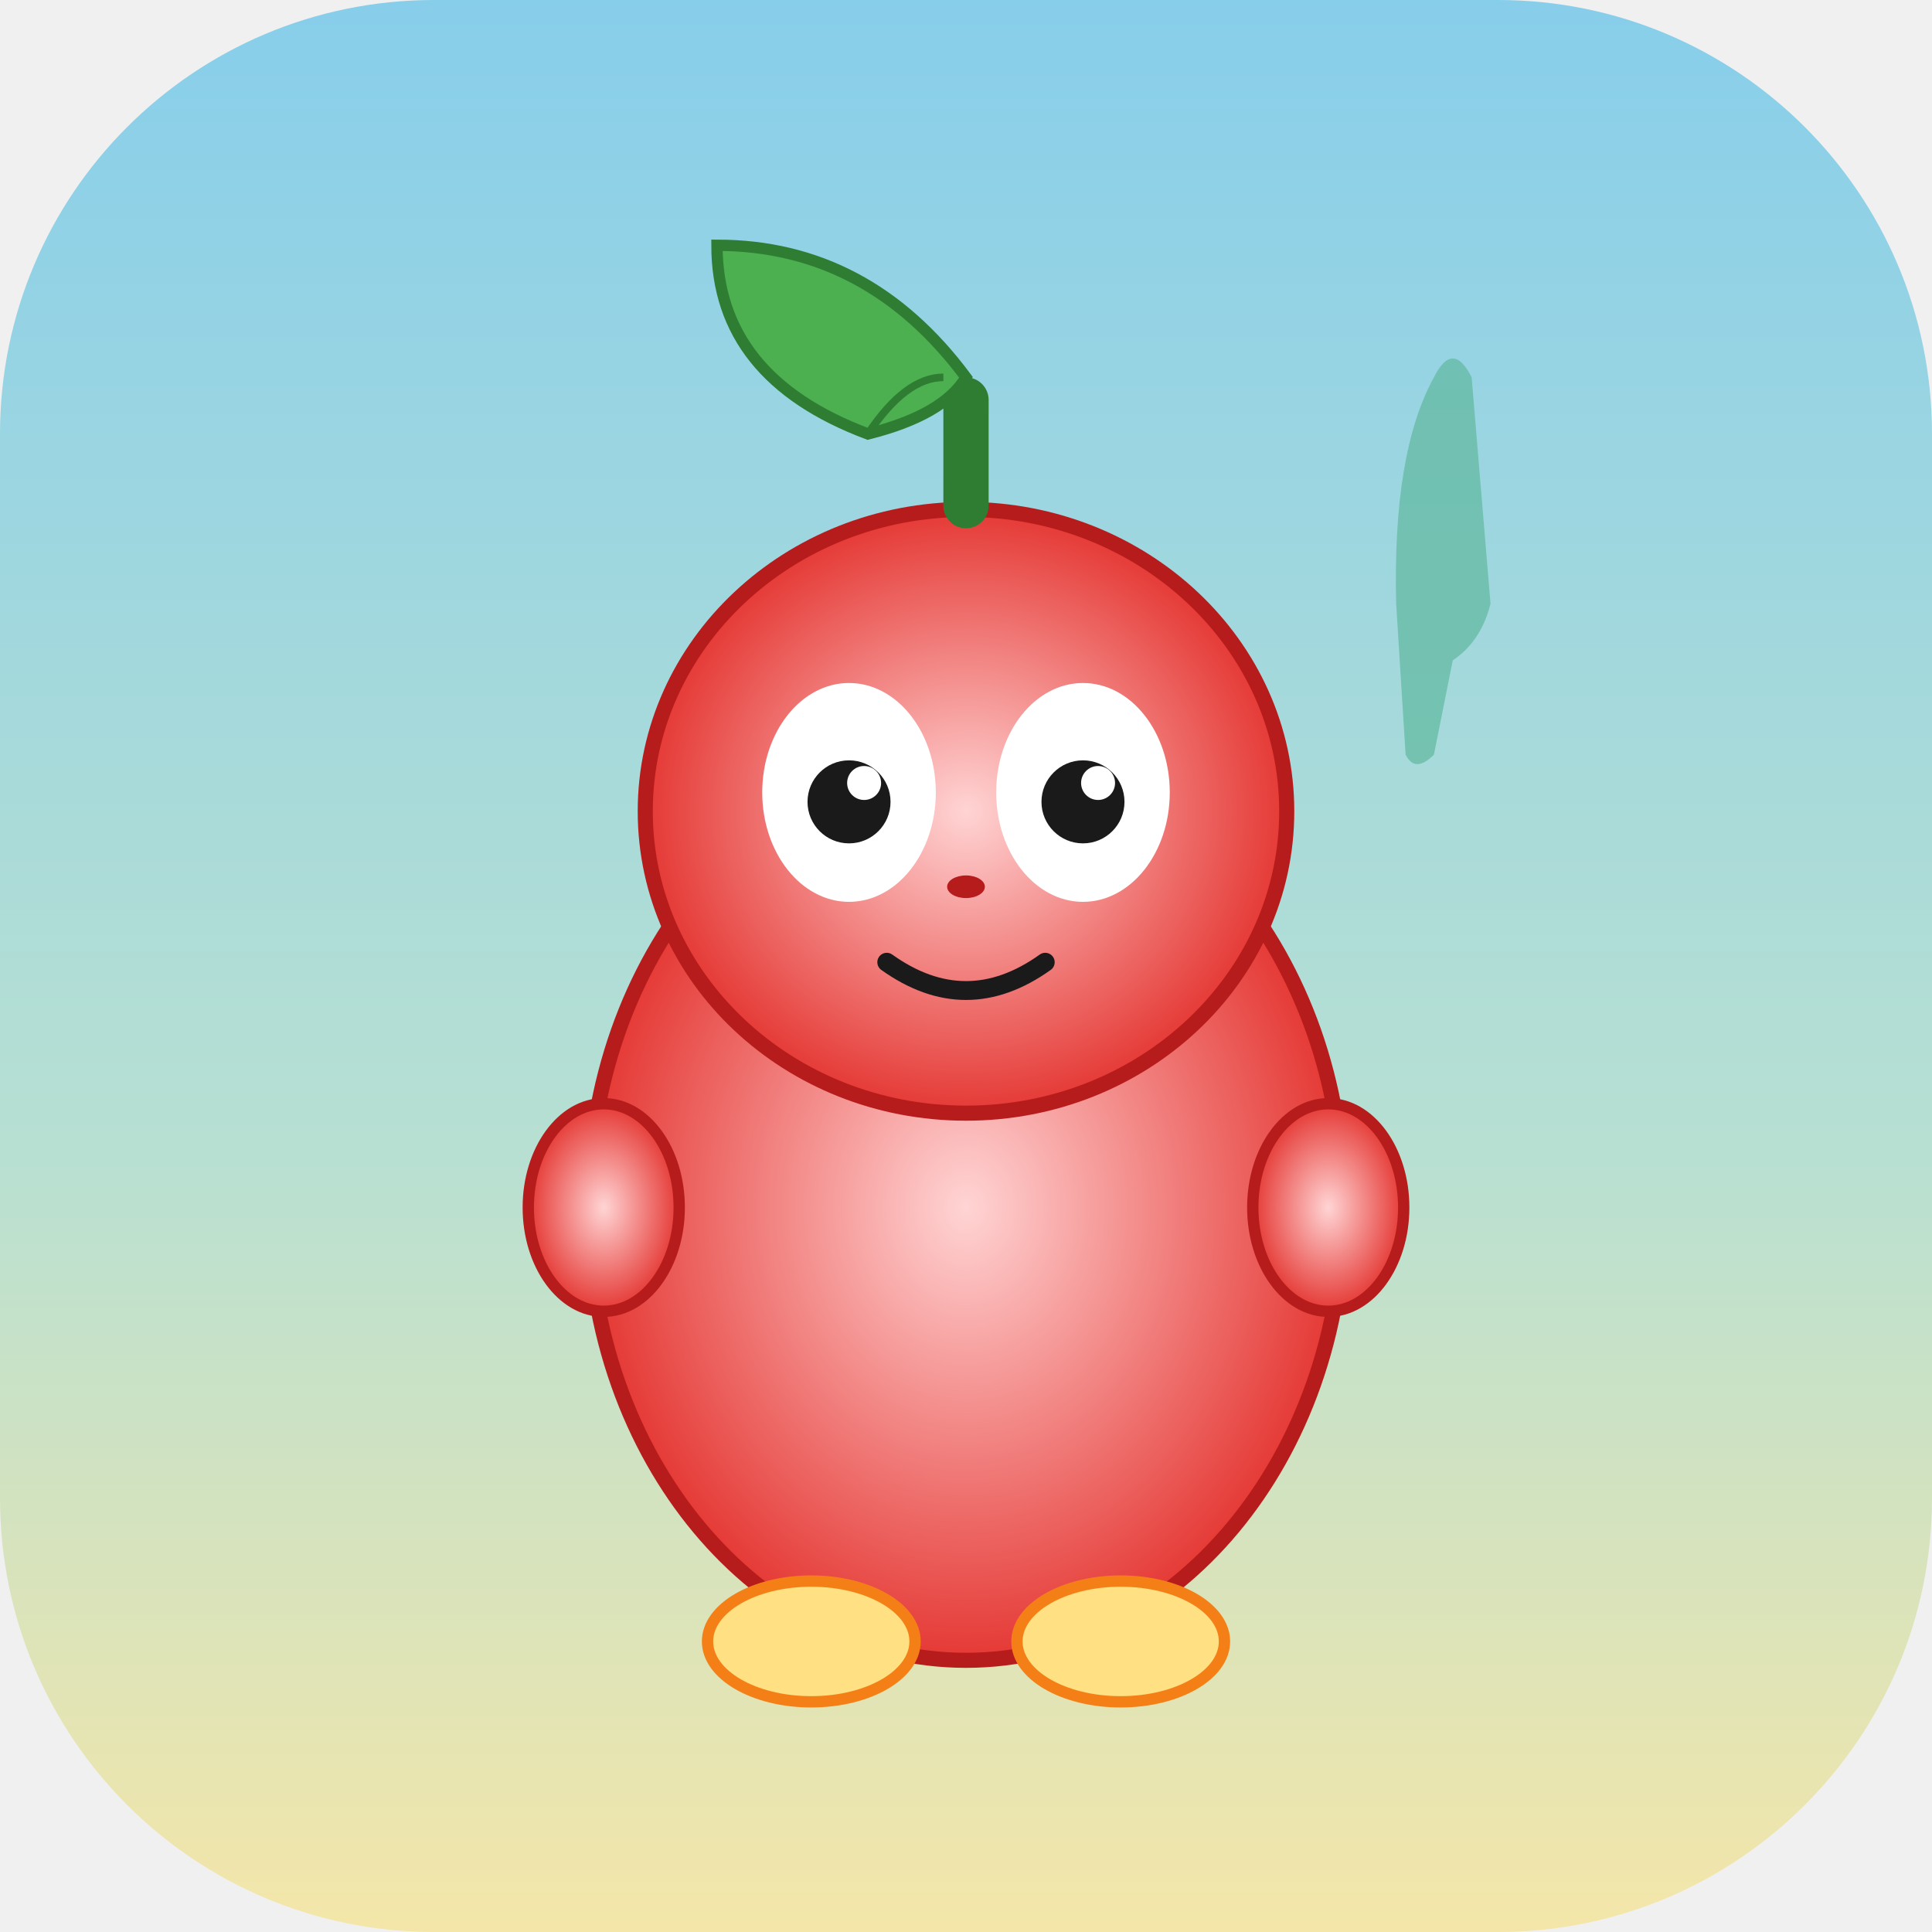
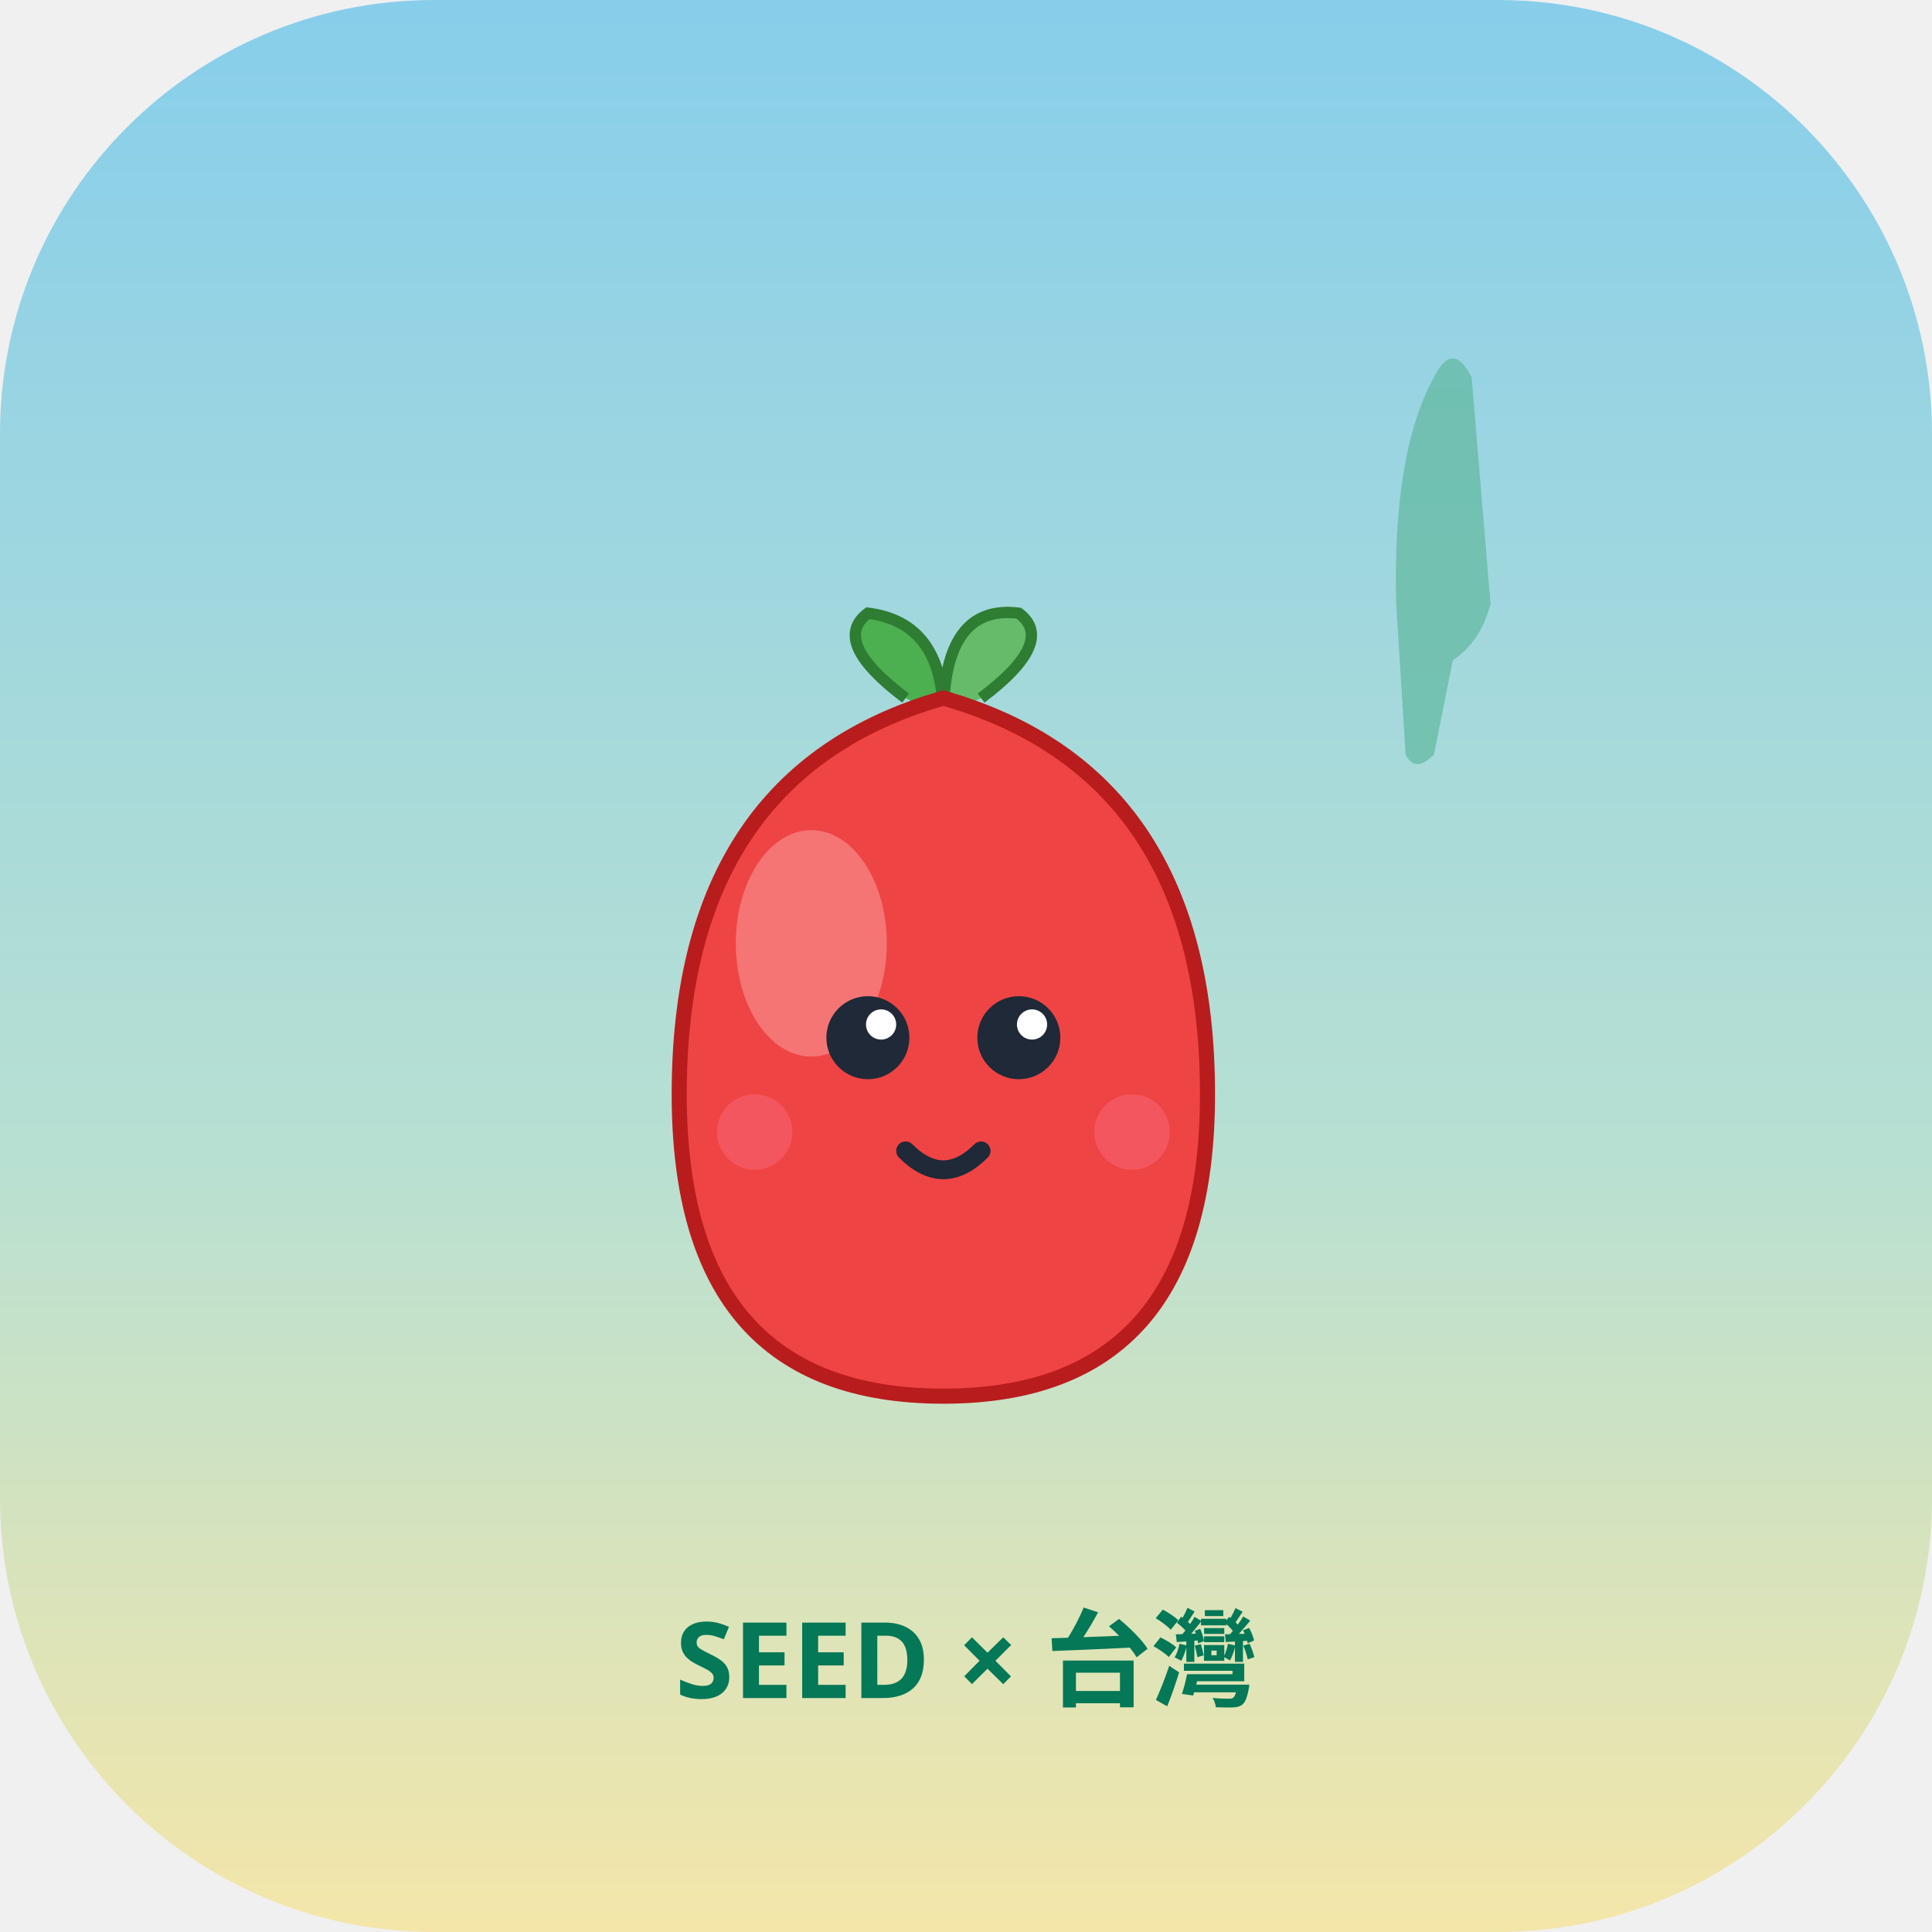
<svg xmlns="http://www.w3.org/2000/svg" viewBox="0 0 1024 1024">
  <defs>
    <linearGradient id="bgsky" x1="0" y1="0" x2="0" y2="1">
      <stop offset="0%" stop-color="#87CEEB" />
      <stop offset="60%" stop-color="#B8E0D2" />
      <stop offset="100%" stop-color="#F5E6A8" />
    </linearGradient>
-     <radialGradient id="bodyred" cx="50%" cy="50%" r="50%">
-       <stop offset="0%" stop-color="#FFD4D4" />
-       <stop offset="100%" stop-color="#E53935" />
-     </radialGradient>
  </defs>
  <rect width="1024" height="1024" rx="230" fill="url(#bgsky)" />
  <path d="M 760 200 Q 770 180 780 200 L 790 320 Q 785 340 770 350 L 760 400 Q 750 410 745 400 L 740 320 Q 738 240 760 200 Z" fill="#5fb89e" opacity="0.7" />
-   <ellipse cx="512" cy="640" rx="200" ry="240" fill="url(#bodyred)" stroke="#B71C1C" stroke-width="8" />
-   <ellipse cx="512" cy="430" rx="170" ry="160" fill="url(#bodyred)" stroke="#B71C1C" stroke-width="8" />
-   <ellipse cx="450" cy="420" rx="46" ry="58" fill="#FFFFFF" />
-   <ellipse cx="574" cy="420" rx="46" ry="58" fill="#FFFFFF" />
-   <circle cx="450" cy="425" r="22" fill="#1A1A1A" />
-   <circle cx="574" cy="425" r="22" fill="#1A1A1A" />
-   <circle cx="458" cy="415" r="9" fill="#FFFFFF" />
-   <circle cx="582" cy="415" r="9" fill="#FFFFFF" />
-   <path d="M 470 510 Q 512 540 554 510" stroke="#1A1A1A" stroke-width="10" fill="none" stroke-linecap="round" />
-   <ellipse cx="512" cy="470" rx="10" ry="6" fill="#B71C1C" />
-   <rect x="500" y="200" width="24" height="80" rx="12" fill="#2E7D32" />
-   <path d="M 512 200 Q 460 130 380 130 Q 380 200 460 230 Q 500 220 512 200 Z" fill="#4CAF50" stroke="#2E7D32" stroke-width="6" />
-   <path d="M 460 230 Q 480 200 500 200" stroke="#2E7D32" stroke-width="4" fill="none" />
-   <ellipse cx="320" cy="640" rx="40" ry="55" fill="url(#bodyred)" stroke="#B71C1C" stroke-width="6" />
-   <ellipse cx="704" cy="640" rx="40" ry="55" fill="url(#bodyred)" stroke="#B71C1C" stroke-width="6" />
-   <ellipse cx="430" cy="870" rx="55" ry="32" fill="#FFE082" stroke="#F57F17" stroke-width="6" />
-   <ellipse cx="594" cy="870" rx="55" ry="32" fill="#FFE082" stroke="#F57F17" stroke-width="6" />
+   <g transform="translate(280 380)">
+     <path d="M 220 0 Q 220 -50 180 -55 Q 160 -40 200 -10" fill="#4CAF50" stroke="#2E7D32" stroke-width="6" />
+     <path d="M 220 0 Q 220 -60 260 -55 Q 280 -40 240 -10" fill="#66BB6A" stroke="#2E7D32" stroke-width="6" />
+     <path d="M 220 -10 Q 80 30 80 200 Q 80 360 220 360 Q 360 360 360 200 Q 360 30 220 -10 Z" fill="#EF4444" stroke="#B91C1C" stroke-width="8" />
+     <ellipse cx="150" cy="120" rx="40" ry="60" fill="#FCA5A5" opacity="0.5" />
+     <circle cx="180" cy="170" r="22" fill="#1F2937" />
+     <circle cx="260" cy="170" r="22" fill="#1F2937" />
+     <circle cx="187" cy="163" r="8" fill="white" />
+     <circle cx="267" cy="163" r="8" fill="white" />
+     <circle cx="120" cy="220" r="20" fill="#FB7185" opacity="0.4" />
+     <circle cx="320" cy="220" r="20" fill="#FB7185" opacity="0.4" />
+     <path d="M 200 230 Q 220 250 240 230" stroke="#1F2937" stroke-width="10" fill="none" stroke-linecap="round" />
+   </g>
+   <text x="512" y="900" font-family="PingFang TC, sans-serif" font-size="56" font-weight="900" fill="#047857" text-anchor="middle">SEED × 台灣</text>
</svg>
